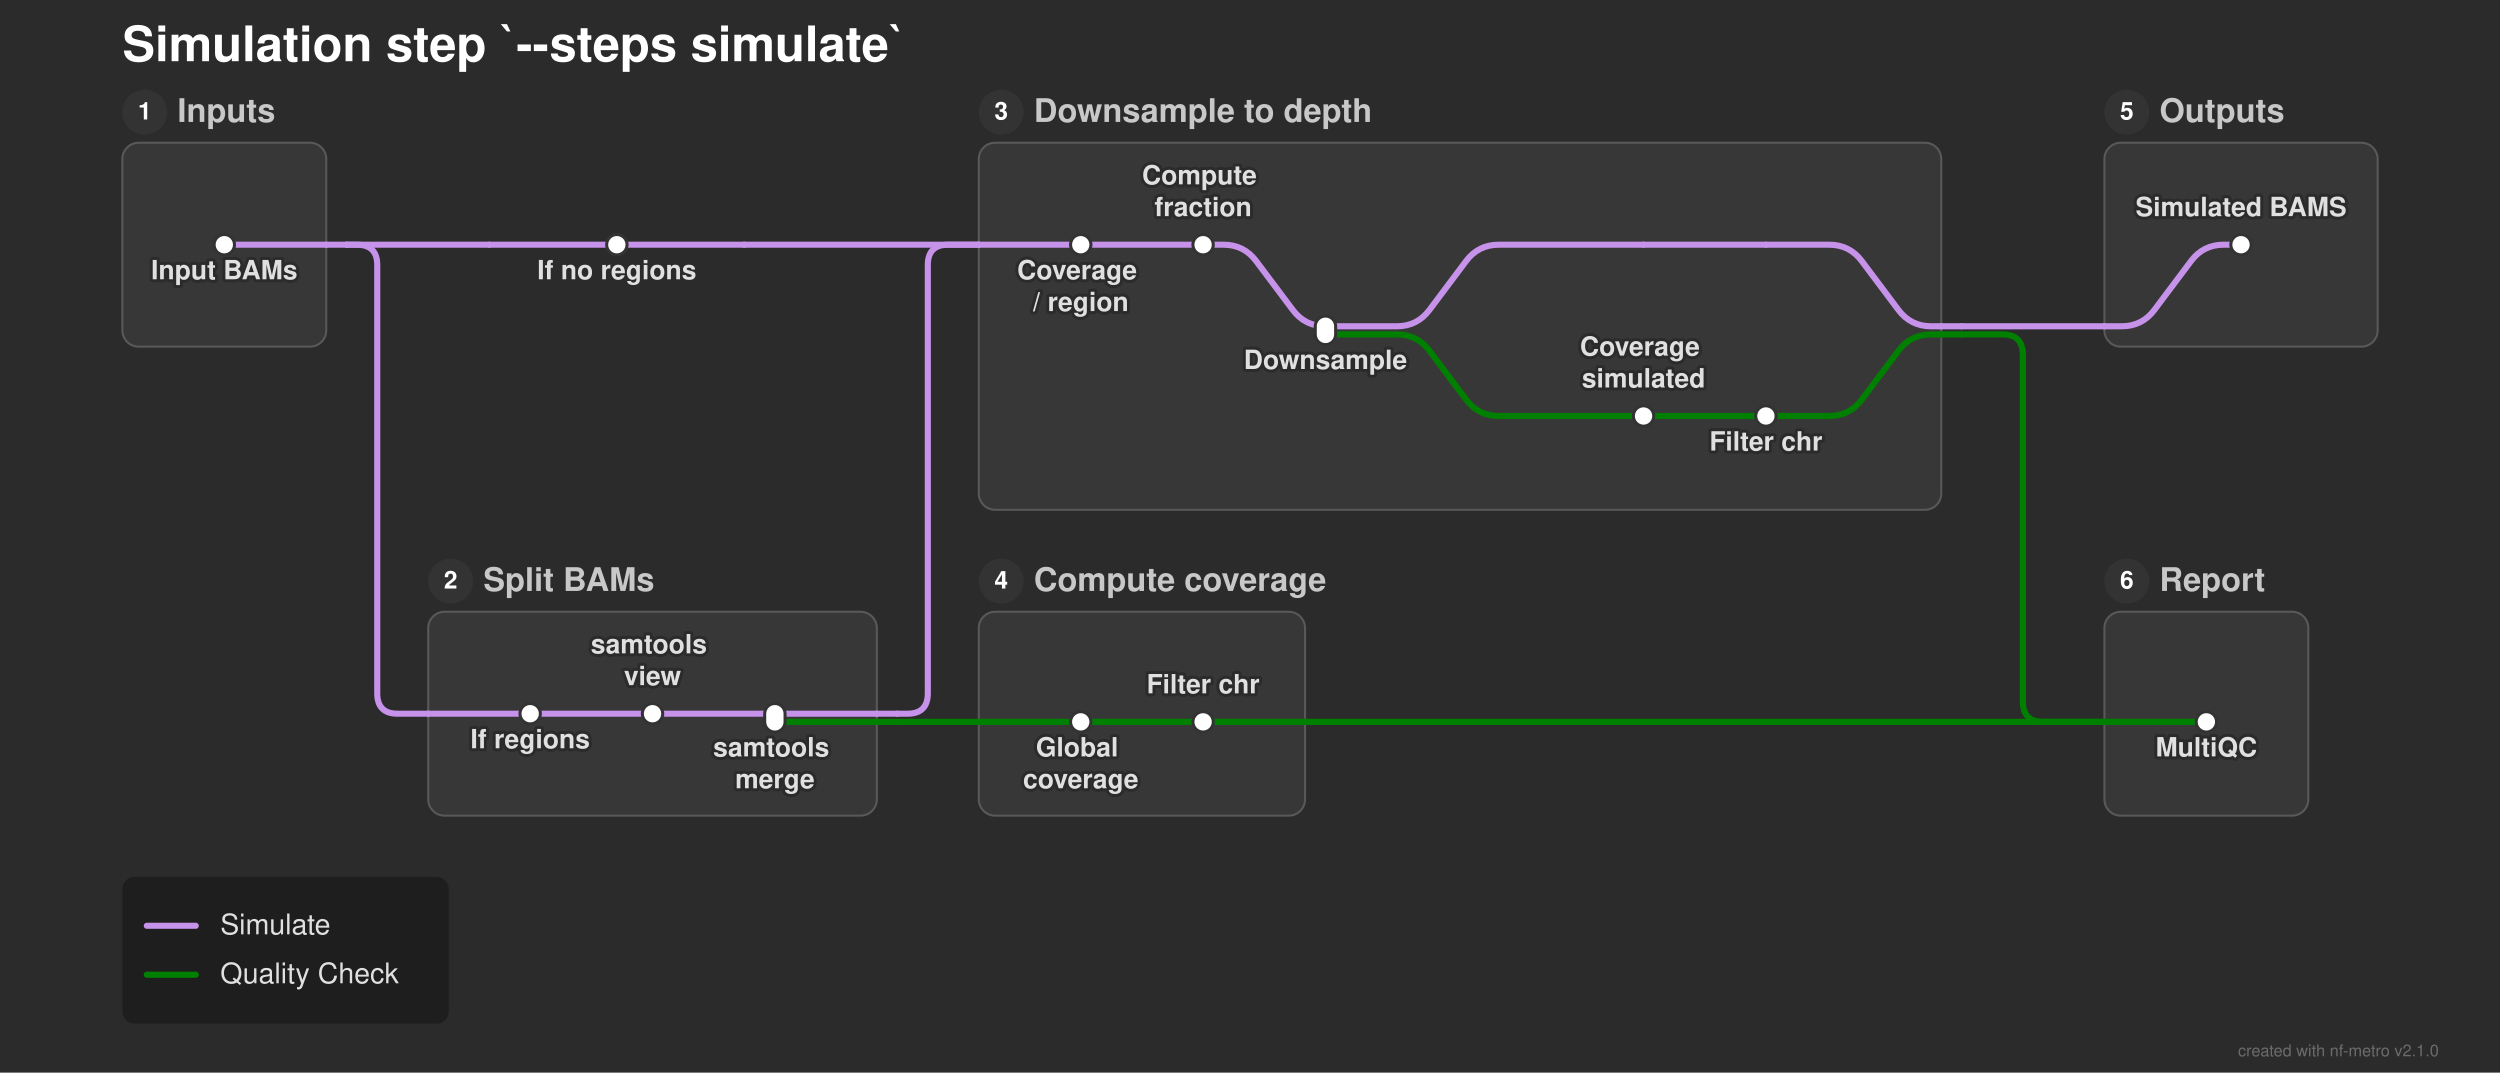
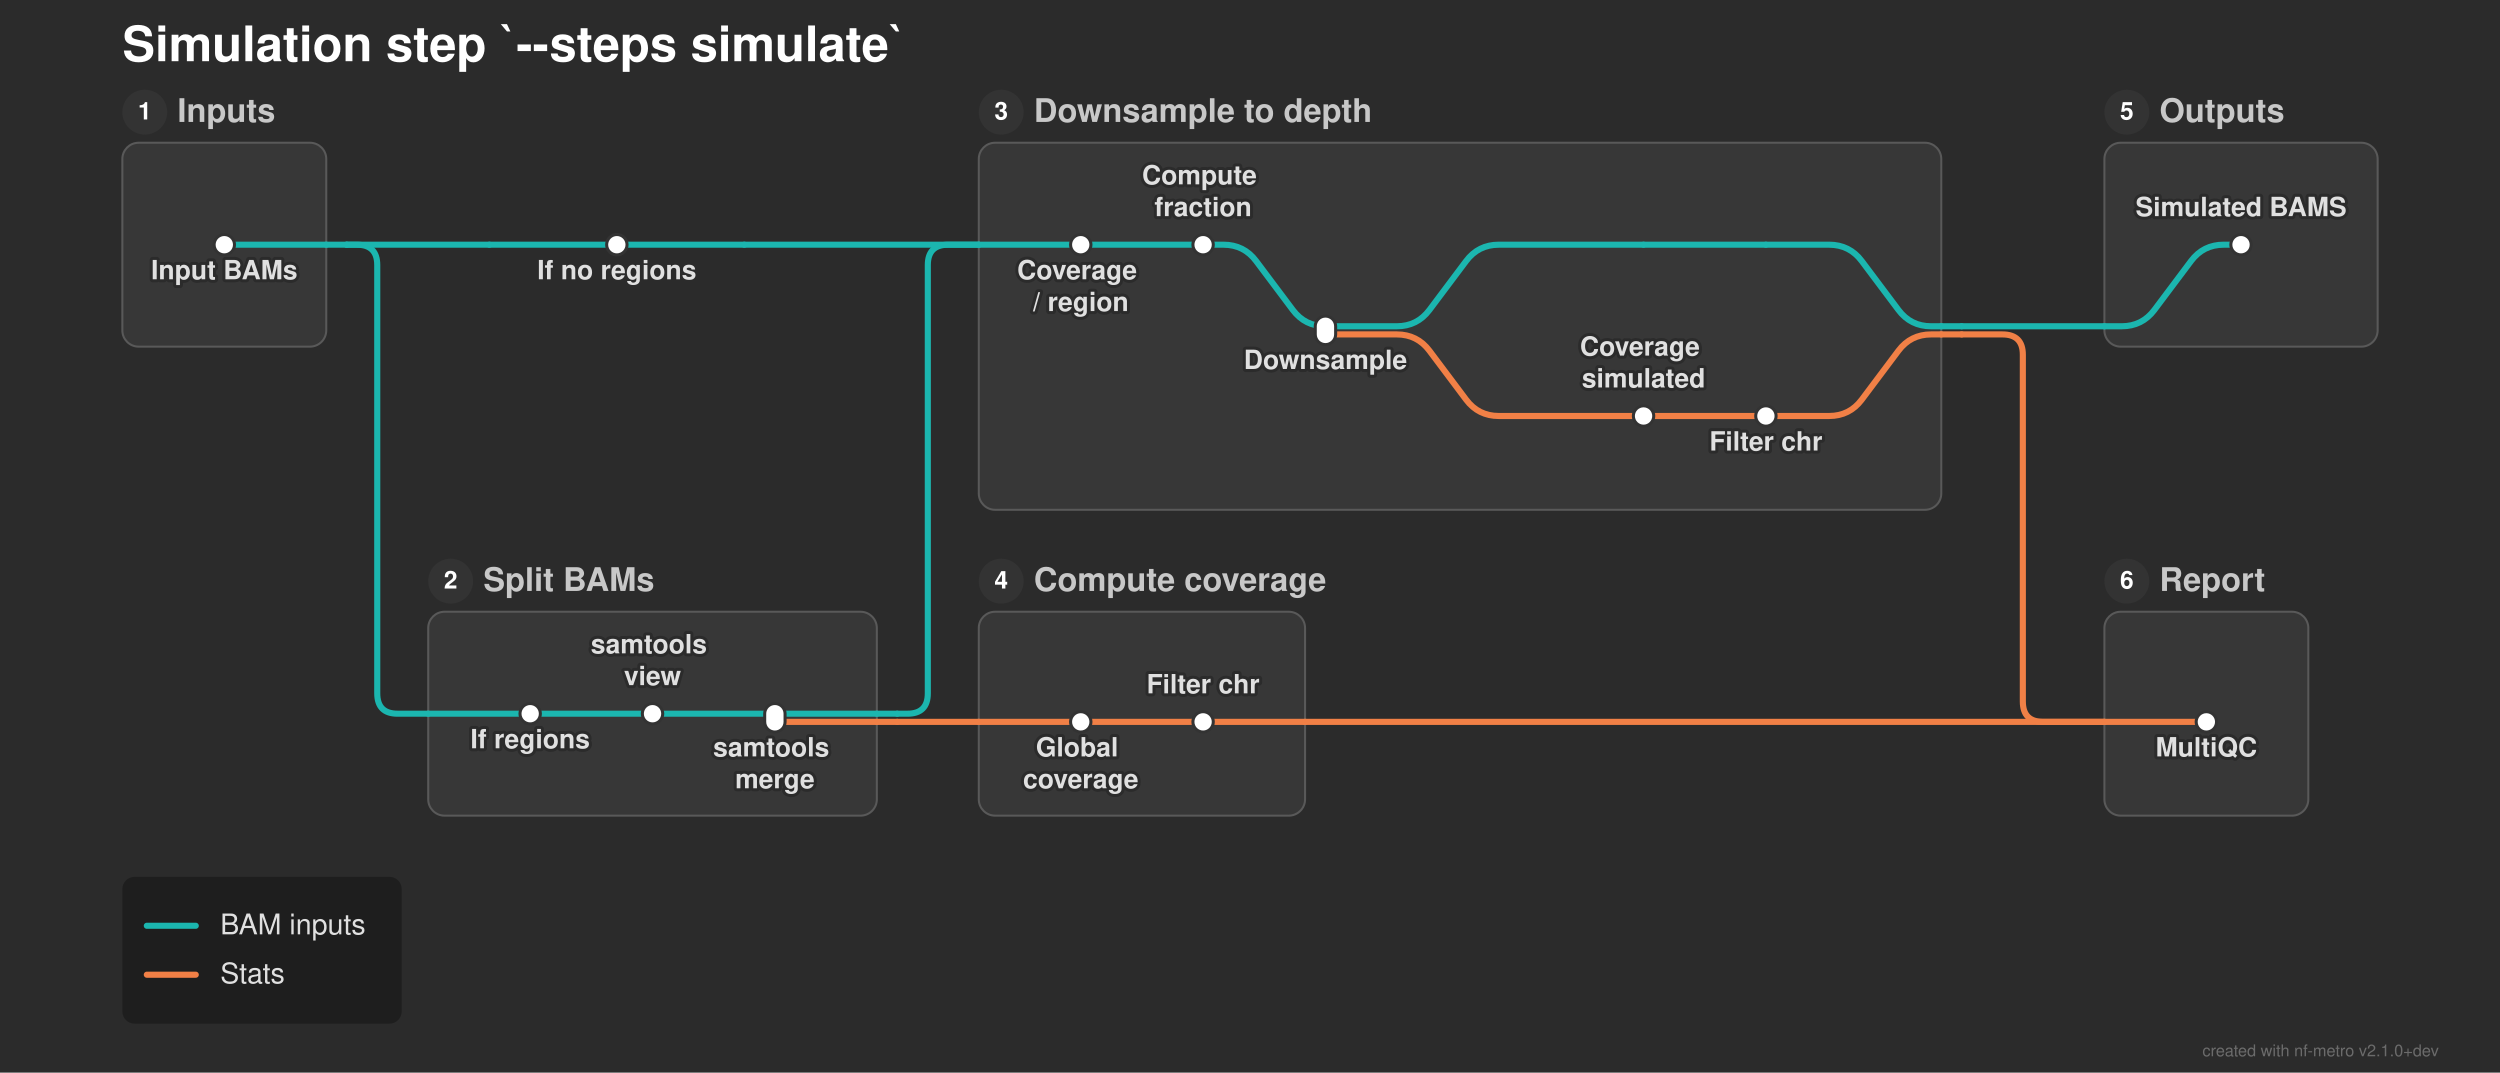
<svg xmlns="http://www.w3.org/2000/svg" width="1226" height="526" viewBox="0 0 1226 526" style="color-scheme: light dark">
  <defs>
</defs>
  <style>.nf-metro-bg { fill: var(--nfm-map-bg, light-dark(#f5f5f5, #2b2b2b)); }
.nf-metro-title { fill: var(--nfm-map-title-color, light-dark(#111111, #ffffff)); }
.nf-metro-station-label { fill: var(--nfm-map-label-color, light-dark(#333333, #e0e0e0)); }
.nf-metro-section-box { fill: var(--nfm-map-section-fill, light-dark(#ededed, #373737)); stroke: var(--nfm-map-section-stroke, light-dark(#e6e6e6, #595959)); }
.nf-metro-section-label { fill: var(--nfm-map-section-label-color, light-dark(#666666, #c8c8c8)); }
.nf-metro-group-label { fill: var(--nfm-map-section-label-color, light-dark(#666666, #c8c8c8)); }
.nf-metro-group-underline { stroke: var(--nfm-map-section-label-color, light-dark(#666666, #c8c8c8)); }
.nf-metro-legend-bg { fill: var(--nfm-map-legend-bg, light-dark(rgba(255, 255, 255, 0.8), rgba(0, 0, 0, 0.3))); }
.nf-metro-legend-text { fill: var(--nfm-map-legend-text-color, light-dark(#333333, #e0e0e0)); }
.nf-metro-marker-stroke { stroke: var(--nfm-map-marker-stroke, light-dark(#333333, #f0f0f0)); }
.nf-metro-label-halo { fill: var(--nfm-map-bg, light-dark(#f5f5f5, #2b2b2b)); stroke: var(--nfm-map-bg, light-dark(#f5f5f5, #2b2b2b)); }</style>
  <rect x="0" y="0" width="1226" height="526" fill="#2b2b2b" class="nf-metro-bg" />
  <text x="60.0" y="30.0" font-size="24.0" fill="#ffffff" font-family="'Helvetica Neue', Helvetica, Arial, sans-serif" font-weight="bold" class="nf-metro-title">Simulation step `--steps simulate`</text>
-   <rect x="60.0" y="70.0" width="100.0" height="100.0" rx="8" ry="8" fill="#373737" stroke="#595959" stroke-width="1.0" class="nf-metro-section-box" data-section-id="input" data-section-lines="simulate" />
+   <rect x="60.0" y="70.0" width="100.0" height="100.0" rx="8" ry="8" fill="#373737" stroke="#595959" stroke-width="1.0" class="nf-metro-section-box" data-section-id="input" data-section-lines="bam" />
  <circle cx="71.0" cy="55.0" r="11" fill="#333333" class="nf-metro-section-num-circle" data-section-id="input" />
  <text x="71.0" y="55.0" font-size="12" fill="#ffffff" font-family="'Helvetica Neue', Helvetica, Arial, sans-serif" font-weight="bold" text-anchor="middle" dy="0.3em" data-section-id="input">1</text>
  <text x="87.0" y="55.0" font-size="16.0" fill="#c8c8c8" font-family="'Helvetica Neue', Helvetica, Arial, sans-serif" font-weight="bold" dy="0.3em" class="nf-metro-section-label" data-section-id="input">Inputs</text>
-   <rect x="210.0" y="300.0" width="220.0" height="100.0" rx="8" ry="8" fill="#373737" stroke="#595959" stroke-width="1.0" class="nf-metro-section-box" data-section-id="split_bam" data-section-lines="qc,simulate" />
+   <rect x="210.0" y="300.0" width="220.0" height="100.0" rx="8" ry="8" fill="#373737" stroke="#595959" stroke-width="1.0" class="nf-metro-section-box" data-section-id="split_bam" data-section-lines="bam,stats" />
  <circle cx="221.0" cy="285.0" r="11" fill="#333333" class="nf-metro-section-num-circle" data-section-id="split_bam" />
  <text x="221.0" y="285.0" font-size="12" fill="#ffffff" font-family="'Helvetica Neue', Helvetica, Arial, sans-serif" font-weight="bold" text-anchor="middle" dy="0.3em" data-section-id="split_bam">2</text>
  <text x="237.0" y="285.0" font-size="16.0" fill="#c8c8c8" font-family="'Helvetica Neue', Helvetica, Arial, sans-serif" font-weight="bold" dy="0.3em" class="nf-metro-section-label" data-section-id="split_bam">Split BAMs</text>
-   <rect x="480.0" y="70.0" width="472.0" height="180.0" rx="8" ry="8" fill="#373737" stroke="#595959" stroke-width="1.0" class="nf-metro-section-box" data-section-id="subsample" data-section-lines="qc,simulate" />
+   <rect x="480.0" y="70.0" width="472.0" height="180.0" rx="8" ry="8" fill="#373737" stroke="#595959" stroke-width="1.0" class="nf-metro-section-box" data-section-id="subsample" data-section-lines="bam,stats" />
  <circle cx="491.0" cy="55.0" r="11" fill="#333333" class="nf-metro-section-num-circle" data-section-id="subsample" />
  <text x="491.0" y="55.0" font-size="12" fill="#ffffff" font-family="'Helvetica Neue', Helvetica, Arial, sans-serif" font-weight="bold" text-anchor="middle" dy="0.3em" data-section-id="subsample">3</text>
  <text x="507.0" y="55.0" font-size="16.0" fill="#c8c8c8" font-family="'Helvetica Neue', Helvetica, Arial, sans-serif" font-weight="bold" dy="0.3em" class="nf-metro-section-label" data-section-id="subsample">Downsample to depth</text>
-   <rect x="480.0" y="300.0" width="160.0" height="100.0" rx="8" ry="8" fill="#373737" stroke="#595959" stroke-width="1.0" class="nf-metro-section-box" data-section-id="coverage" data-section-lines="qc" />
+   <rect x="480.0" y="300.0" width="160.0" height="100.0" rx="8" ry="8" fill="#373737" stroke="#595959" stroke-width="1.0" class="nf-metro-section-box" data-section-id="coverage" data-section-lines="stats" />
  <circle cx="491.0" cy="285.0" r="11" fill="#333333" class="nf-metro-section-num-circle" data-section-id="coverage" />
  <text x="491.0" y="285.0" font-size="12" fill="#ffffff" font-family="'Helvetica Neue', Helvetica, Arial, sans-serif" font-weight="bold" text-anchor="middle" dy="0.3em" data-section-id="coverage">4</text>
  <text x="507.0" y="285.0" font-size="16.0" fill="#c8c8c8" font-family="'Helvetica Neue', Helvetica, Arial, sans-serif" font-weight="bold" dy="0.3em" class="nf-metro-section-label" data-section-id="coverage">Compute coverage</text>
-   <rect x="1032.0" y="70.0" width="134.0" height="100.0" rx="8" ry="8" fill="#373737" stroke="#595959" stroke-width="1.0" class="nf-metro-section-box" data-section-id="output" data-section-lines="simulate" />
+   <rect x="1032.0" y="70.0" width="134.0" height="100.0" rx="8" ry="8" fill="#373737" stroke="#595959" stroke-width="1.0" class="nf-metro-section-box" data-section-id="output" data-section-lines="bam" />
  <circle cx="1043.0" cy="55.0" r="11" fill="#333333" class="nf-metro-section-num-circle" data-section-id="output" />
  <text x="1043.0" y="55.0" font-size="12" fill="#ffffff" font-family="'Helvetica Neue', Helvetica, Arial, sans-serif" font-weight="bold" text-anchor="middle" dy="0.3em" data-section-id="output">5</text>
  <text x="1059.0" y="55.0" font-size="16.0" fill="#c8c8c8" font-family="'Helvetica Neue', Helvetica, Arial, sans-serif" font-weight="bold" dy="0.3em" class="nf-metro-section-label" data-section-id="output">Outputs</text>
-   <rect x="1032.0" y="300.0" width="100.0" height="100.0" rx="8" ry="8" fill="#373737" stroke="#595959" stroke-width="1.0" class="nf-metro-section-box" data-section-id="report" data-section-lines="qc" />
+   <rect x="1032.0" y="300.0" width="100.0" height="100.0" rx="8" ry="8" fill="#373737" stroke="#595959" stroke-width="1.0" class="nf-metro-section-box" data-section-id="report" data-section-lines="stats" />
  <circle cx="1043.0" cy="285.0" r="11" fill="#333333" class="nf-metro-section-num-circle" data-section-id="report" />
  <text x="1043.0" y="285.0" font-size="12" fill="#ffffff" font-family="'Helvetica Neue', Helvetica, Arial, sans-serif" font-weight="bold" text-anchor="middle" dy="0.3em" data-section-id="report">6</text>
  <text x="1059.0" y="285.0" font-size="16.0" fill="#c8c8c8" font-family="'Helvetica Neue', Helvetica, Arial, sans-serif" font-weight="bold" dy="0.3em" class="nf-metro-section-label" data-section-id="report">Report</text>
-   <path d="M650.0,164.0 L685.0,164.0 Q695.0,164.0,701.0,172.0 L719.0,196.0 Q725.0,204.0,735.0,204.0 L806.0,204.0" stroke="#008000" stroke-width="3.0" fill="none" stroke-linecap="round" stroke-linejoin="round" class="metro-line-qc" data-line-id="qc" />
-   <path d="M806.0,204.0 L866.0,204.0" stroke="#008000" stroke-width="3.0" stroke-linecap="round" class="metro-line-qc" data-line-id="qc" />
-   <path d="M530.0,354.0 L590.0,354.0" stroke="#008000" stroke-width="3.0" stroke-linecap="round" class="metro-line-qc" data-line-id="qc" />
-   <path d="M380.0,354.0 L430.0,354.0" stroke="#008000" stroke-width="3.0" stroke-linecap="round" class="metro-line-qc" data-line-id="qc" />
-   <path d="M480.0,354.0 L530.0,354.0" stroke="#008000" stroke-width="3.0" stroke-linecap="round" class="metro-line-qc" data-line-id="qc" />
-   <path d="M590.0,354.0 L640.0,354.0" stroke="#008000" stroke-width="3.0" stroke-linecap="round" class="metro-line-qc" data-line-id="qc" />
-   <path d="M1032.0,354.0 L1082.0,354.0" stroke="#008000" stroke-width="3.0" stroke-linecap="round" class="metro-line-qc" data-line-id="qc" />
-   <path d="M866.0,204.0 L897.0,204.0 Q907.0,204.0,913.0,196.0 L931.0,172.0 Q937.0,164.0,947.0,164.0 L952.0,164.0" stroke="#008000" stroke-width="3.0" fill="none" stroke-linecap="round" stroke-linejoin="round" class="metro-line-qc" data-line-id="qc" />
-   <path d="M430.0,354.0 L440.0,354.0" stroke="#008000" stroke-width="3.0" stroke-linecap="round" class="metro-line-qc" data-line-id="qc" />
-   <path d="M440.0,354.0 L480.0,354.0" stroke="#008000" stroke-width="3.0" stroke-linecap="round" class="metro-line-qc" data-line-id="qc" />
-   <path d="M640.0,354.0 L1032.0,354.0" stroke="#008000" stroke-width="3.0" stroke-linecap="round" class="metro-line-qc" data-line-id="qc" />
-   <path d="M952.0,164.0 L962.0,164.0" stroke="#008000" stroke-width="3.0" stroke-linecap="round" class="metro-line-qc" data-line-id="qc" />
-   <path d="M962.0,164.0 L982.0,164.0 Q992.0,164.0,992.0,174.0 L992.0,344.0 Q992.0,354.0,1002.0,354.0 L1032.0,354.0" stroke="#008000" stroke-width="3.0" fill="none" stroke-linecap="round" stroke-linejoin="round" class="metro-line-qc" data-line-id="qc" />
-   <path d="M260.0,350.0 L320.0,350.0" stroke="#c792ea" stroke-width="3.0" stroke-linecap="round" class="metro-line-simulate" data-line-id="simulate" />
-   <path d="M320.0,350.0 L380.0,350.0" stroke="#c792ea" stroke-width="3.0" stroke-linecap="round" class="metro-line-simulate" data-line-id="simulate" />
-   <path d="M530.0,120.0 L590.0,120.0" stroke="#c792ea" stroke-width="3.0" stroke-linecap="round" class="metro-line-simulate" data-line-id="simulate" />
-   <path d="M590.0,120.0 L600.0,120.0 Q610.0,120.0,616.0,128.0 L634.0,152.0 Q640.0,160.0,650.0,160.0 L650.0,160.0" stroke="#c792ea" stroke-width="3.0" fill="none" stroke-linecap="round" stroke-linejoin="round" class="metro-line-simulate" data-line-id="simulate" />
-   <path d="M650.0,160.0 L685.0,160.0 Q695.0,160.0,701.0,152.0 L719.0,128.0 Q725.0,120.0,735.0,120.0 L806.0,120.0" stroke="#c792ea" stroke-width="3.0" fill="none" stroke-linecap="round" stroke-linejoin="round" class="metro-line-simulate" data-line-id="simulate" />
-   <path d="M806.0,120.0 L866.0,120.0" stroke="#c792ea" stroke-width="3.0" stroke-linecap="round" class="metro-line-simulate" data-line-id="simulate" />
-   <path d="M110.0,120.0 L160.0,120.0" stroke="#c792ea" stroke-width="3.0" stroke-linecap="round" class="metro-line-simulate" data-line-id="simulate" />
-   <path d="M210.0,350.0 L260.0,350.0" stroke="#c792ea" stroke-width="3.0" stroke-linecap="round" class="metro-line-simulate" data-line-id="simulate" />
-   <path d="M240.0,120.0 L302.5,120.0" stroke="#c792ea" stroke-width="3.0" stroke-linecap="round" class="metro-line-simulate" data-line-id="simulate" />
-   <path d="M302.5,120.0 L365.0,120.0" stroke="#c792ea" stroke-width="3.0" stroke-linecap="round" class="metro-line-simulate" data-line-id="simulate" />
-   <path d="M480.0,120.0 L530.0,120.0" stroke="#c792ea" stroke-width="3.0" stroke-linecap="round" class="metro-line-simulate" data-line-id="simulate" />
-   <path d="M380.0,350.0 L430.0,350.0" stroke="#c792ea" stroke-width="3.0" stroke-linecap="round" class="metro-line-simulate" data-line-id="simulate" />
-   <path d="M866.0,120.0 L897.0,120.0 Q907.0,120.0,913.0,128.0 L931.0,152.0 Q937.0,160.0,947.0,160.0 L952.0,160.0" stroke="#c792ea" stroke-width="3.0" fill="none" stroke-linecap="round" stroke-linejoin="round" class="metro-line-simulate" data-line-id="simulate" />
-   <path d="M1032.0,160.0 L1040.5,160.0 Q1050.5,160.0,1056.5,152.0 L1074.5,128.0 Q1080.5,120.0,1090.5,120.0 L1099.0,120.0" stroke="#c792ea" stroke-width="3.0" fill="none" stroke-linecap="round" stroke-linejoin="round" class="metro-line-simulate" data-line-id="simulate" />
-   <path d="M160.0,120.0 L170.0,120.0" stroke="#c792ea" stroke-width="3.0" stroke-linecap="round" class="metro-line-simulate" data-line-id="simulate" />
-   <path d="M170.0,120.0 L175.0,120.0 Q185.0,120.0,185.0,130.0 L185.0,340.0 Q185.0,350.0,195.0,350.0 L210.0,350.0" stroke="#c792ea" stroke-width="3.0" fill="none" stroke-linecap="round" stroke-linejoin="round" class="metro-line-simulate" data-line-id="simulate" />
-   <path d="M170.0,120.0 L240.0,120.0" stroke="#c792ea" stroke-width="3.0" stroke-linecap="round" class="metro-line-simulate" data-line-id="simulate" />
-   <path d="M365.0,120.0 L480.0,120.0" stroke="#c792ea" stroke-width="3.0" stroke-linecap="round" class="metro-line-simulate" data-line-id="simulate" />
-   <path d="M430.0,350.0 L440.0,350.0" stroke="#c792ea" stroke-width="3.0" stroke-linecap="round" class="metro-line-simulate" data-line-id="simulate" />
-   <path d="M440.0,350.0 L445.0,350.0 Q455.0,350.0,455.0,340.0 L455.0,130.0 Q455.0,120.0,465.0,120.0 L480.0,120.0" stroke="#c792ea" stroke-width="3.0" fill="none" stroke-linecap="round" stroke-linejoin="round" class="metro-line-simulate" data-line-id="simulate" />
-   <path d="M952.0,160.0 L962.0,160.0" stroke="#c792ea" stroke-width="3.0" stroke-linecap="round" class="metro-line-simulate" data-line-id="simulate" />
-   <path d="M962.0,160.0 L1032.0,160.0" stroke="#c792ea" stroke-width="3.0" stroke-linecap="round" class="metro-line-simulate" data-line-id="simulate" />
-   <g class="nf-metro-station-group" data-node-id="reads" data-node-cx="110.0" data-node-cy="120.0" data-node-r="5.0" data-node-groups="simulate" data-node-region="input" data-node-w="10.0" data-node-h="10.0" data-node-rx="5.0">
-     <rect x="105.0" y="115.0" width="10.0" height="10.0" rx="5.0" ry="5.0" fill="#ffffff" stroke="#333333" stroke-width="1.5" class="nf-metro-station" data-station-id="reads" data-station-lines="simulate" data-station-label="Input BAMs" data-section-id="input" data-section-name="Inputs" />
+   <path d="M650.0,164.0 L685.0,164.0 Q695.0,164.0,701.0,172.0 L719.0,196.0 Q725.0,204.0,735.0,204.0 L806.0,204.0" stroke="#F18046" stroke-width="3.0" fill="none" stroke-linecap="round" stroke-linejoin="round" class="metro-line-stats" data-line-id="stats" />
+   <path d="M806.0,204.0 L866.0,204.0" stroke="#F18046" stroke-width="3.0" stroke-linecap="round" class="metro-line-stats" data-line-id="stats" />
+   <path d="M530.0,354.0 L590.0,354.0" stroke="#F18046" stroke-width="3.0" stroke-linecap="round" class="metro-line-stats" data-line-id="stats" />
+   <path d="M380.0,354.0 L430.0,354.0" stroke="#F18046" stroke-width="3.0" stroke-linecap="round" class="metro-line-stats" data-line-id="stats" />
+   <path d="M480.0,354.0 L530.0,354.0" stroke="#F18046" stroke-width="3.0" stroke-linecap="round" class="metro-line-stats" data-line-id="stats" />
+   <path d="M590.0,354.0 L640.0,354.0" stroke="#F18046" stroke-width="3.0" stroke-linecap="round" class="metro-line-stats" data-line-id="stats" />
+   <path d="M1032.0,354.0 L1082.0,354.0" stroke="#F18046" stroke-width="3.0" stroke-linecap="round" class="metro-line-stats" data-line-id="stats" />
+   <path d="M866.0,204.0 L897.0,204.0 Q907.0,204.0,913.0,196.0 L931.0,172.0 Q937.0,164.0,947.0,164.0 L952.0,164.0" stroke="#F18046" stroke-width="3.0" fill="none" stroke-linecap="round" stroke-linejoin="round" class="metro-line-stats" data-line-id="stats" />
+   <path d="M430.0,354.0 L440.0,354.0" stroke="#F18046" stroke-width="3.0" stroke-linecap="round" class="metro-line-stats" data-line-id="stats" />
+   <path d="M440.0,354.0 L480.0,354.0" stroke="#F18046" stroke-width="3.0" stroke-linecap="round" class="metro-line-stats" data-line-id="stats" />
+   <path d="M640.0,354.0 L1032.0,354.0" stroke="#F18046" stroke-width="3.0" stroke-linecap="round" class="metro-line-stats" data-line-id="stats" />
+   <path d="M952.0,164.0 L962.0,164.0" stroke="#F18046" stroke-width="3.0" stroke-linecap="round" class="metro-line-stats" data-line-id="stats" />
+   <path d="M962.0,164.0 L982.0,164.0 Q992.0,164.0,992.0,174.0 L992.0,344.0 Q992.0,354.0,1002.0,354.0 L1032.0,354.0" stroke="#F18046" stroke-width="3.0" fill="none" stroke-linecap="round" stroke-linejoin="round" class="metro-line-stats" data-line-id="stats" />
+   <path d="M260.0,350.0 L320.0,350.0" stroke="#1BB6AFFF" stroke-width="3.0" stroke-linecap="round" class="metro-line-bam" data-line-id="bam" />
+   <path d="M320.0,350.0 L380.0,350.0" stroke="#1BB6AFFF" stroke-width="3.0" stroke-linecap="round" class="metro-line-bam" data-line-id="bam" />
+   <path d="M530.0,120.0 L590.0,120.0" stroke="#1BB6AFFF" stroke-width="3.0" stroke-linecap="round" class="metro-line-bam" data-line-id="bam" />
+   <path d="M590.0,120.0 L600.0,120.0 Q610.0,120.0,616.0,128.0 L634.0,152.0 Q640.0,160.0,650.0,160.0 L650.0,160.0" stroke="#1BB6AFFF" stroke-width="3.0" fill="none" stroke-linecap="round" stroke-linejoin="round" class="metro-line-bam" data-line-id="bam" />
+   <path d="M650.0,160.0 L685.0,160.0 Q695.0,160.0,701.0,152.0 L719.0,128.0 Q725.0,120.0,735.0,120.0 L806.0,120.0" stroke="#1BB6AFFF" stroke-width="3.0" fill="none" stroke-linecap="round" stroke-linejoin="round" class="metro-line-bam" data-line-id="bam" />
+   <path d="M806.0,120.0 L866.0,120.0" stroke="#1BB6AFFF" stroke-width="3.0" stroke-linecap="round" class="metro-line-bam" data-line-id="bam" />
+   <path d="M110.0,120.0 L160.0,120.0" stroke="#1BB6AFFF" stroke-width="3.0" stroke-linecap="round" class="metro-line-bam" data-line-id="bam" />
+   <path d="M210.0,350.0 L260.0,350.0" stroke="#1BB6AFFF" stroke-width="3.0" stroke-linecap="round" class="metro-line-bam" data-line-id="bam" />
+   <path d="M240.0,120.0 L302.5,120.0" stroke="#1BB6AFFF" stroke-width="3.0" stroke-linecap="round" class="metro-line-bam" data-line-id="bam" />
+   <path d="M302.5,120.0 L365.0,120.0" stroke="#1BB6AFFF" stroke-width="3.0" stroke-linecap="round" class="metro-line-bam" data-line-id="bam" />
+   <path d="M480.0,120.0 L530.0,120.0" stroke="#1BB6AFFF" stroke-width="3.0" stroke-linecap="round" class="metro-line-bam" data-line-id="bam" />
+   <path d="M380.0,350.0 L430.0,350.0" stroke="#1BB6AFFF" stroke-width="3.0" stroke-linecap="round" class="metro-line-bam" data-line-id="bam" />
+   <path d="M866.0,120.0 L897.0,120.0 Q907.0,120.0,913.0,128.0 L931.0,152.0 Q937.0,160.0,947.0,160.0 L952.0,160.0" stroke="#1BB6AFFF" stroke-width="3.0" fill="none" stroke-linecap="round" stroke-linejoin="round" class="metro-line-bam" data-line-id="bam" />
+   <path d="M1032.0,160.0 L1040.5,160.0 Q1050.5,160.0,1056.5,152.0 L1074.5,128.0 Q1080.5,120.0,1090.5,120.0 L1099.0,120.0" stroke="#1BB6AFFF" stroke-width="3.0" fill="none" stroke-linecap="round" stroke-linejoin="round" class="metro-line-bam" data-line-id="bam" />
+   <path d="M160.0,120.0 L170.0,120.0" stroke="#1BB6AFFF" stroke-width="3.0" stroke-linecap="round" class="metro-line-bam" data-line-id="bam" />
+   <path d="M170.0,120.0 L175.0,120.0 Q185.0,120.0,185.0,130.0 L185.0,340.0 Q185.0,350.0,195.0,350.0 L210.0,350.0" stroke="#1BB6AFFF" stroke-width="3.0" fill="none" stroke-linecap="round" stroke-linejoin="round" class="metro-line-bam" data-line-id="bam" />
+   <path d="M170.0,120.0 L240.0,120.0" stroke="#1BB6AFFF" stroke-width="3.0" stroke-linecap="round" class="metro-line-bam" data-line-id="bam" />
+   <path d="M365.0,120.0 L480.0,120.0" stroke="#1BB6AFFF" stroke-width="3.0" stroke-linecap="round" class="metro-line-bam" data-line-id="bam" />
+   <path d="M430.0,350.0 L440.0,350.0" stroke="#1BB6AFFF" stroke-width="3.0" stroke-linecap="round" class="metro-line-bam" data-line-id="bam" />
+   <path d="M440.0,350.0 L445.0,350.0 Q455.0,350.0,455.0,340.0 L455.0,130.0 Q455.0,120.0,465.0,120.0 L480.0,120.0" stroke="#1BB6AFFF" stroke-width="3.0" fill="none" stroke-linecap="round" stroke-linejoin="round" class="metro-line-bam" data-line-id="bam" />
+   <path d="M952.0,160.0 L962.0,160.0" stroke="#1BB6AFFF" stroke-width="3.0" stroke-linecap="round" class="metro-line-bam" data-line-id="bam" />
+   <path d="M962.0,160.0 L1032.0,160.0" stroke="#1BB6AFFF" stroke-width="3.0" stroke-linecap="round" class="metro-line-bam" data-line-id="bam" />
+   <g class="nf-metro-station-group" data-node-id="reads" data-node-cx="110.0" data-node-cy="120.0" data-node-r="5.0" data-node-groups="bam" data-node-region="input" data-node-w="10.0" data-node-h="10.0" data-node-rx="5.0">
+     <rect x="105.0" y="115.0" width="10.0" height="10.0" rx="5.0" ry="5.0" fill="#ffffff" stroke="#333333" stroke-width="1.5" class="nf-metro-station" data-station-id="reads" data-station-lines="bam" data-station-label="Input BAMs" data-section-id="input" data-section-name="Inputs" />
  </g>
-   <g class="nf-metro-station-group" data-node-id="region" data-node-cx="260.0" data-node-cy="350.0" data-node-r="5.0" data-node-groups="simulate" data-node-region="split_bam" data-node-w="10.0" data-node-h="10.0" data-node-rx="5.0">
-     <rect x="255.0" y="345.0" width="10.0" height="10.0" rx="5.0" ry="5.0" fill="#ffffff" stroke="#333333" stroke-width="1.5" class="nf-metro-station" data-station-id="region" data-station-lines="simulate" data-station-label="If regions" data-section-id="split_bam" data-section-name="Split BAMs" />
+   <g class="nf-metro-station-group" data-node-id="region" data-node-cx="260.0" data-node-cy="350.0" data-node-r="5.0" data-node-groups="bam" data-node-region="split_bam" data-node-w="10.0" data-node-h="10.0" data-node-rx="5.0">
+     <rect x="255.0" y="345.0" width="10.0" height="10.0" rx="5.0" ry="5.0" fill="#ffffff" stroke="#333333" stroke-width="1.5" class="nf-metro-station" data-station-id="region" data-station-lines="bam" data-station-label="If regions" data-section-id="split_bam" data-section-name="Split BAMs" />
  </g>
-   <g class="nf-metro-station-group" data-node-id="view" data-node-cx="320.0" data-node-cy="350.0" data-node-r="5.0" data-node-groups="simulate" data-node-region="split_bam" data-node-w="10.0" data-node-h="10.0" data-node-rx="5.0">
-     <rect x="315.0" y="345.0" width="10.0" height="10.0" rx="5.0" ry="5.0" fill="#ffffff" stroke="#333333" stroke-width="1.5" class="nf-metro-station" data-station-id="view" data-station-lines="simulate" data-station-label="samtools view" data-section-id="split_bam" data-section-name="Split BAMs" />
+   <g class="nf-metro-station-group" data-node-id="view" data-node-cx="320.0" data-node-cy="350.0" data-node-r="5.0" data-node-groups="bam" data-node-region="split_bam" data-node-w="10.0" data-node-h="10.0" data-node-rx="5.0">
+     <rect x="315.0" y="345.0" width="10.0" height="10.0" rx="5.0" ry="5.0" fill="#ffffff" stroke="#333333" stroke-width="1.5" class="nf-metro-station" data-station-id="view" data-station-lines="bam" data-station-label="samtools view" data-section-id="split_bam" data-section-name="Split BAMs" />
  </g>
-   <g class="nf-metro-station-group" data-node-id="merge" data-node-cx="380.0" data-node-cy="352.0" data-node-r="5.0" data-node-groups="qc,simulate" data-node-region="split_bam" data-node-w="10.0" data-node-h="14.0" data-node-rx="5.0">
-     <rect x="375.0" y="345.0" width="10.0" height="14.0" rx="5.0" ry="5.0" fill="#ffffff" stroke="#333333" stroke-width="1.5" class="nf-metro-station" data-station-id="merge" data-station-lines="qc,simulate" data-station-label="samtools merge" data-section-id="split_bam" data-section-name="Split BAMs" />
+   <g class="nf-metro-station-group" data-node-id="merge" data-node-cx="380.0" data-node-cy="352.0" data-node-r="5.0" data-node-groups="bam,stats" data-node-region="split_bam" data-node-w="10.0" data-node-h="14.0" data-node-rx="5.0">
+     <rect x="375.0" y="345.0" width="10.0" height="14.0" rx="5.0" ry="5.0" fill="#ffffff" stroke="#333333" stroke-width="1.5" class="nf-metro-station" data-station-id="merge" data-station-lines="bam,stats" data-station-label="samtools merge" data-section-id="split_bam" data-section-name="Split BAMs" />
  </g>
-   <g class="nf-metro-station-group" data-node-id="noregion" data-node-cx="302.5" data-node-cy="120.0" data-node-r="5.0" data-node-groups="simulate" data-node-w="10.0" data-node-h="10.0" data-node-rx="5.0">
-     <rect x="297.5" y="115.0" width="10.0" height="10.0" rx="5.0" ry="5.0" fill="#ffffff" stroke="#333333" stroke-width="1.5" class="nf-metro-station" data-station-id="noregion" data-station-lines="simulate" data-station-label="If no regions" data-section-id="__implicit__" data-section-name="" />
+   <g class="nf-metro-station-group" data-node-id="noregion" data-node-cx="302.5" data-node-cy="120.0" data-node-r="5.0" data-node-groups="bam" data-node-w="10.0" data-node-h="10.0" data-node-rx="5.0">
+     <rect x="297.5" y="115.0" width="10.0" height="10.0" rx="5.0" ry="5.0" fill="#ffffff" stroke="#333333" stroke-width="1.5" class="nf-metro-station" data-station-id="noregion" data-station-lines="bam" data-station-label="If no regions" data-section-id="_inter" data-section-name="hidden" />
  </g>
-   <g class="nf-metro-station-group" data-node-id="coverage2" data-node-cx="530.0" data-node-cy="120.0" data-node-r="5.0" data-node-groups="simulate" data-node-region="subsample" data-node-w="10.0" data-node-h="10.0" data-node-rx="5.0">
-     <rect x="525.0" y="115.0" width="10.0" height="10.0" rx="5.0" ry="5.0" fill="#ffffff" stroke="#333333" stroke-width="1.5" class="nf-metro-station" data-station-id="coverage2" data-station-lines="simulate" data-station-label="Coverage / region" data-section-id="subsample" data-section-name="Downsample to depth" />
+   <g class="nf-metro-station-group" data-node-id="coverage2" data-node-cx="530.0" data-node-cy="120.0" data-node-r="5.0" data-node-groups="bam" data-node-region="subsample" data-node-w="10.0" data-node-h="10.0" data-node-rx="5.0">
+     <rect x="525.0" y="115.0" width="10.0" height="10.0" rx="5.0" ry="5.0" fill="#ffffff" stroke="#333333" stroke-width="1.5" class="nf-metro-station" data-station-id="coverage2" data-station-lines="bam" data-station-label="Coverage / region" data-section-id="subsample" data-section-name="Downsample to depth" />
  </g>
-   <g class="nf-metro-station-group" data-node-id="fract" data-node-cx="590.0" data-node-cy="120.0" data-node-r="5.0" data-node-groups="simulate" data-node-region="subsample" data-node-w="10.0" data-node-h="10.0" data-node-rx="5.0">
-     <rect x="585.0" y="115.0" width="10.0" height="10.0" rx="5.0" ry="5.0" fill="#ffffff" stroke="#333333" stroke-width="1.5" class="nf-metro-station" data-station-id="fract" data-station-lines="simulate" data-station-label="Compute fraction" data-section-id="subsample" data-section-name="Downsample to depth" />
+   <g class="nf-metro-station-group" data-node-id="fract" data-node-cx="590.0" data-node-cy="120.0" data-node-r="5.0" data-node-groups="bam" data-node-region="subsample" data-node-w="10.0" data-node-h="10.0" data-node-rx="5.0">
+     <rect x="585.0" y="115.0" width="10.0" height="10.0" rx="5.0" ry="5.0" fill="#ffffff" stroke="#333333" stroke-width="1.5" class="nf-metro-station" data-station-id="fract" data-station-lines="bam" data-station-label="Compute fraction" data-section-id="subsample" data-section-name="Downsample to depth" />
  </g>
-   <g class="nf-metro-station-group" data-node-id="view2" data-node-cx="650.0" data-node-cy="162.0" data-node-r="5.0" data-node-groups="qc,simulate" data-node-region="subsample" data-node-w="10.0" data-node-h="14.0" data-node-rx="5.0">
-     <rect x="645.0" y="155.0" width="10.0" height="14.0" rx="5.0" ry="5.0" fill="#ffffff" stroke="#333333" stroke-width="1.5" class="nf-metro-station" data-station-id="view2" data-station-lines="qc,simulate" data-station-label="Downsample" data-section-id="subsample" data-section-name="Downsample to depth" />
+   <g class="nf-metro-station-group" data-node-id="view2" data-node-cx="650.0" data-node-cy="162.0" data-node-r="5.0" data-node-groups="bam,stats" data-node-region="subsample" data-node-w="10.0" data-node-h="14.0" data-node-rx="5.0">
+     <rect x="645.0" y="155.0" width="10.0" height="14.0" rx="5.0" ry="5.0" fill="#ffffff" stroke="#333333" stroke-width="1.5" class="nf-metro-station" data-station-id="view2" data-station-lines="bam,stats" data-station-label="Downsample" data-section-id="subsample" data-section-name="Downsample to depth" />
  </g>
-   <g class="nf-metro-station-group" data-node-id="coverage3" data-node-cx="806.0" data-node-cy="204.0" data-node-r="5.0" data-node-groups="qc" data-node-region="subsample" data-node-w="10.0" data-node-h="10.0" data-node-rx="5.0">
-     <rect x="801.0" y="199.0" width="10.0" height="10.0" rx="5.0" ry="5.0" fill="#ffffff" stroke="#333333" stroke-width="1.5" class="nf-metro-station" data-station-id="coverage3" data-station-lines="qc" data-station-label="Coverage simulated" data-section-id="subsample" data-section-name="Downsample to depth" />
+   <g class="nf-metro-station-group" data-node-id="coverage3" data-node-cx="806.0" data-node-cy="204.0" data-node-r="5.0" data-node-groups="stats" data-node-region="subsample" data-node-w="10.0" data-node-h="10.0" data-node-rx="5.0">
+     <rect x="801.0" y="199.0" width="10.0" height="10.0" rx="5.0" ry="5.0" fill="#ffffff" stroke="#333333" stroke-width="1.5" class="nf-metro-station" data-station-id="coverage3" data-station-lines="stats" data-station-label="Coverage simulated" data-section-id="subsample" data-section-name="Downsample to depth" />
  </g>
-   <g class="nf-metro-station-group" data-node-id="filterchr2" data-node-cx="866.0" data-node-cy="204.0" data-node-r="5.0" data-node-groups="qc" data-node-region="subsample" data-node-w="10.0" data-node-h="10.0" data-node-rx="5.0">
-     <rect x="861.0" y="199.0" width="10.0" height="10.0" rx="5.0" ry="5.0" fill="#ffffff" stroke="#333333" stroke-width="1.5" class="nf-metro-station" data-station-id="filterchr2" data-station-lines="qc" data-station-label="Filter chr" data-section-id="subsample" data-section-name="Downsample to depth" />
+   <g class="nf-metro-station-group" data-node-id="filterchr2" data-node-cx="866.0" data-node-cy="204.0" data-node-r="5.0" data-node-groups="stats" data-node-region="subsample" data-node-w="10.0" data-node-h="10.0" data-node-rx="5.0">
+     <rect x="861.0" y="199.0" width="10.0" height="10.0" rx="5.0" ry="5.0" fill="#ffffff" stroke="#333333" stroke-width="1.5" class="nf-metro-station" data-station-id="filterchr2" data-station-lines="stats" data-station-label="Filter chr" data-section-id="subsample" data-section-name="Downsample to depth" />
  </g>
-   <g class="nf-metro-station-group" data-node-id="coverage" data-node-cx="530.0" data-node-cy="354.0" data-node-r="5.0" data-node-groups="qc" data-node-region="coverage" data-node-w="10.0" data-node-h="10.0" data-node-rx="5.0">
-     <rect x="525.0" y="349.0" width="10.0" height="10.0" rx="5.0" ry="5.0" fill="#ffffff" stroke="#333333" stroke-width="1.5" class="nf-metro-station" data-station-id="coverage" data-station-lines="qc" data-station-label="Global coverage" data-section-id="coverage" data-section-name="Compute coverage" />
+   <g class="nf-metro-station-group" data-node-id="coverage" data-node-cx="530.0" data-node-cy="354.0" data-node-r="5.0" data-node-groups="stats" data-node-region="coverage" data-node-w="10.0" data-node-h="10.0" data-node-rx="5.0">
+     <rect x="525.0" y="349.0" width="10.0" height="10.0" rx="5.0" ry="5.0" fill="#ffffff" stroke="#333333" stroke-width="1.5" class="nf-metro-station" data-station-id="coverage" data-station-lines="stats" data-station-label="Global coverage" data-section-id="coverage" data-section-name="Compute coverage" />
  </g>
-   <g class="nf-metro-station-group" data-node-id="filterchr" data-node-cx="590.0" data-node-cy="354.0" data-node-r="5.0" data-node-groups="qc" data-node-region="coverage" data-node-w="10.0" data-node-h="10.0" data-node-rx="5.0">
-     <rect x="585.0" y="349.0" width="10.0" height="10.0" rx="5.0" ry="5.0" fill="#ffffff" stroke="#333333" stroke-width="1.5" class="nf-metro-station" data-station-id="filterchr" data-station-lines="qc" data-station-label="Filter chr" data-section-id="coverage" data-section-name="Compute coverage" />
+   <g class="nf-metro-station-group" data-node-id="filterchr" data-node-cx="590.0" data-node-cy="354.0" data-node-r="5.0" data-node-groups="stats" data-node-region="coverage" data-node-w="10.0" data-node-h="10.0" data-node-rx="5.0">
+     <rect x="585.0" y="349.0" width="10.0" height="10.0" rx="5.0" ry="5.0" fill="#ffffff" stroke="#333333" stroke-width="1.5" class="nf-metro-station" data-station-id="filterchr" data-station-lines="stats" data-station-label="Filter chr" data-section-id="coverage" data-section-name="Compute coverage" />
  </g>
-   <g class="nf-metro-station-group" data-node-id="simbams" data-node-cx="1099.0" data-node-cy="120.0" data-node-r="5.0" data-node-groups="simulate" data-node-region="output" data-node-w="10.0" data-node-h="10.0" data-node-rx="5.0">
-     <rect x="1094.0" y="115.0" width="10.0" height="10.0" rx="5.0" ry="5.0" fill="#ffffff" stroke="#333333" stroke-width="1.5" class="nf-metro-station" data-station-id="simbams" data-station-lines="simulate" data-station-label="Simulated BAMS" data-section-id="output" data-section-name="Outputs" />
+   <g class="nf-metro-station-group" data-node-id="simbams" data-node-cx="1099.0" data-node-cy="120.0" data-node-r="5.0" data-node-groups="bam" data-node-region="output" data-node-w="10.0" data-node-h="10.0" data-node-rx="5.0">
+     <rect x="1094.0" y="115.0" width="10.0" height="10.0" rx="5.0" ry="5.0" fill="#ffffff" stroke="#333333" stroke-width="1.5" class="nf-metro-station" data-station-id="simbams" data-station-lines="bam" data-station-label="Simulated BAMS" data-section-id="output" data-section-name="Outputs" />
  </g>
-   <g class="nf-metro-station-group" data-node-id="multiqc" data-node-cx="1082.0" data-node-cy="354.0" data-node-r="5.0" data-node-groups="qc" data-node-region="report" data-node-w="10.0" data-node-h="10.0" data-node-rx="5.0">
-     <rect x="1077.0" y="349.0" width="10.0" height="10.0" rx="5.0" ry="5.0" fill="#ffffff" stroke="#333333" stroke-width="1.5" class="nf-metro-station" data-station-id="multiqc" data-station-lines="qc" data-station-label="MultiQC" data-section-id="report" data-section-name="Report" />
+   <g class="nf-metro-station-group" data-node-id="multiqc" data-node-cx="1082.0" data-node-cy="354.0" data-node-r="5.0" data-node-groups="stats" data-node-region="report" data-node-w="10.0" data-node-h="10.0" data-node-rx="5.0">
+     <rect x="1077.0" y="349.0" width="10.0" height="10.0" rx="5.0" ry="5.0" fill="#ffffff" stroke="#333333" stroke-width="1.5" class="nf-metro-station" data-station-id="multiqc" data-station-lines="stats" data-station-label="MultiQC" data-section-id="report" data-section-name="Report" />
  </g>
  <text x="260.0" y="361.0" font-size="13.0" fill="#2b2b2b" stroke="#2b2b2b" stroke-width="3.0" stroke-linejoin="round" font-family="'Helvetica Neue', Helvetica, Arial, sans-serif" font-weight="bold" aria-hidden="true" class="nf-metro-label-halo" text-anchor="middle" dominant-baseline="hanging">If regions</text>
  <text x="260.0" y="361.0" font-size="13.0" fill="#e0e0e0" font-family="'Helvetica Neue', Helvetica, Arial, sans-serif" font-weight="bold" text-anchor="middle" dominant-baseline="hanging" data-station-id="region" class="nf-metro-station-label">If regions</text>
  <text x="530.0" y="131.0" font-size="13.0" fill="#2b2b2b" stroke="#2b2b2b" stroke-width="3.0" stroke-linejoin="round" font-family="'Helvetica Neue', Helvetica, Arial, sans-serif" font-weight="bold" aria-hidden="true" class="nf-metro-label-halo" text-anchor="middle" dominant-baseline="hanging">
    <tspan x="530.0" dy="0em">Coverage</tspan>
    <tspan x="530.0" dy="1.2em">/ region</tspan>
  </text>
  <text x="530.0" y="131.0" font-size="13.0" fill="#e0e0e0" font-family="'Helvetica Neue', Helvetica, Arial, sans-serif" font-weight="bold" text-anchor="middle" dominant-baseline="hanging" data-station-id="coverage2" class="nf-metro-station-label">
    <tspan x="530.0" dy="0em">Coverage</tspan>
    <tspan x="530.0" dy="1.2em">/ region</tspan>
  </text>
  <text x="530.0" y="365.0" font-size="13.0" fill="#2b2b2b" stroke="#2b2b2b" stroke-width="3.0" stroke-linejoin="round" font-family="'Helvetica Neue', Helvetica, Arial, sans-serif" font-weight="bold" aria-hidden="true" class="nf-metro-label-halo" text-anchor="middle" dominant-baseline="hanging">
    <tspan x="530.0" dy="0em">Global</tspan>
    <tspan x="530.0" dy="1.2em">coverage</tspan>
  </text>
  <text x="530.0" y="365.0" font-size="13.0" fill="#e0e0e0" font-family="'Helvetica Neue', Helvetica, Arial, sans-serif" font-weight="bold" text-anchor="middle" dominant-baseline="hanging" data-station-id="coverage" class="nf-metro-station-label">
    <tspan x="530.0" dy="0em">Global</tspan>
    <tspan x="530.0" dy="1.2em">coverage</tspan>
  </text>
  <text x="110.0" y="131.0" font-size="13.0" fill="#2b2b2b" stroke="#2b2b2b" stroke-width="3.0" stroke-linejoin="round" font-family="'Helvetica Neue', Helvetica, Arial, sans-serif" font-weight="bold" aria-hidden="true" class="nf-metro-label-halo" text-anchor="middle" dominant-baseline="hanging">Input BAMs</text>
  <text x="110.0" y="131.0" font-size="13.0" fill="#e0e0e0" font-family="'Helvetica Neue', Helvetica, Arial, sans-serif" font-weight="bold" text-anchor="middle" dominant-baseline="hanging" data-station-id="reads" class="nf-metro-station-label">Input BAMs</text>
  <text x="302.5" y="131.0" font-size="13.0" fill="#2b2b2b" stroke="#2b2b2b" stroke-width="3.0" stroke-linejoin="round" font-family="'Helvetica Neue', Helvetica, Arial, sans-serif" font-weight="bold" aria-hidden="true" class="nf-metro-label-halo" text-anchor="middle" dominant-baseline="hanging">If no regions</text>
  <text x="302.5" y="131.0" font-size="13.0" fill="#e0e0e0" font-family="'Helvetica Neue', Helvetica, Arial, sans-serif" font-weight="bold" text-anchor="middle" dominant-baseline="hanging" data-station-id="noregion" class="nf-metro-station-label">If no regions</text>
  <text x="1099.0" y="106.0" font-size="13.0" fill="#2b2b2b" stroke="#2b2b2b" stroke-width="3.0" stroke-linejoin="round" font-family="'Helvetica Neue', Helvetica, Arial, sans-serif" font-weight="bold" aria-hidden="true" class="nf-metro-label-halo" text-anchor="middle" dominant-baseline="auto">Simulated BAMS</text>
  <text x="1099.0" y="106.0" font-size="13.0" fill="#e0e0e0" font-family="'Helvetica Neue', Helvetica, Arial, sans-serif" font-weight="bold" text-anchor="middle" dominant-baseline="auto" data-station-id="simbams" class="nf-metro-station-label">Simulated BAMS</text>
  <text x="1082.0" y="365.0" font-size="13.0" fill="#2b2b2b" stroke="#2b2b2b" stroke-width="3.0" stroke-linejoin="round" font-family="'Helvetica Neue', Helvetica, Arial, sans-serif" font-weight="bold" aria-hidden="true" class="nf-metro-label-halo" text-anchor="middle" dominant-baseline="hanging">MultiQC</text>
  <text x="1082.0" y="365.0" font-size="13.0" fill="#e0e0e0" font-family="'Helvetica Neue', Helvetica, Arial, sans-serif" font-weight="bold" text-anchor="middle" dominant-baseline="hanging" data-station-id="multiqc" class="nf-metro-station-label">MultiQC</text>
  <text x="320.0" y="320.4" font-size="13.0" fill="#2b2b2b" stroke="#2b2b2b" stroke-width="3.0" stroke-linejoin="round" font-family="'Helvetica Neue', Helvetica, Arial, sans-serif" font-weight="bold" aria-hidden="true" class="nf-metro-label-halo" text-anchor="middle" dominant-baseline="auto">
    <tspan x="320.0" dy="0em">samtools</tspan>
    <tspan x="320.0" dy="1.2em">view</tspan>
  </text>
  <text x="320.0" y="320.4" font-size="13.0" fill="#e0e0e0" font-family="'Helvetica Neue', Helvetica, Arial, sans-serif" font-weight="bold" text-anchor="middle" dominant-baseline="auto" data-station-id="view" class="nf-metro-station-label">
    <tspan x="320.0" dy="0em">samtools</tspan>
    <tspan x="320.0" dy="1.2em">view</tspan>
  </text>
  <text x="590.0" y="90.4" font-size="13.0" fill="#2b2b2b" stroke="#2b2b2b" stroke-width="3.0" stroke-linejoin="round" font-family="'Helvetica Neue', Helvetica, Arial, sans-serif" font-weight="bold" aria-hidden="true" class="nf-metro-label-halo" text-anchor="middle" dominant-baseline="auto">
    <tspan x="590.0" dy="0em">Compute</tspan>
    <tspan x="590.0" dy="1.2em">fraction</tspan>
  </text>
  <text x="590.0" y="90.4" font-size="13.0" fill="#e0e0e0" font-family="'Helvetica Neue', Helvetica, Arial, sans-serif" font-weight="bold" text-anchor="middle" dominant-baseline="auto" data-station-id="fract" class="nf-metro-station-label">
    <tspan x="590.0" dy="0em">Compute</tspan>
    <tspan x="590.0" dy="1.2em">fraction</tspan>
  </text>
  <text x="590.0" y="340.0" font-size="13.0" fill="#2b2b2b" stroke="#2b2b2b" stroke-width="3.0" stroke-linejoin="round" font-family="'Helvetica Neue', Helvetica, Arial, sans-serif" font-weight="bold" aria-hidden="true" class="nf-metro-label-halo" text-anchor="middle" dominant-baseline="auto">Filter chr</text>
  <text x="590.0" y="340.0" font-size="13.0" fill="#e0e0e0" font-family="'Helvetica Neue', Helvetica, Arial, sans-serif" font-weight="bold" text-anchor="middle" dominant-baseline="auto" data-station-id="filterchr" class="nf-metro-station-label">Filter chr</text>
  <text x="380.0" y="365.0" font-size="13.0" fill="#2b2b2b" stroke="#2b2b2b" stroke-width="3.0" stroke-linejoin="round" font-family="'Helvetica Neue', Helvetica, Arial, sans-serif" font-weight="bold" aria-hidden="true" class="nf-metro-label-halo" text-anchor="middle" dominant-baseline="hanging">
    <tspan x="380.0" dy="0em">samtools</tspan>
    <tspan x="380.0" dy="1.2em">merge</tspan>
  </text>
  <text x="380.0" y="365.0" font-size="13.0" fill="#e0e0e0" font-family="'Helvetica Neue', Helvetica, Arial, sans-serif" font-weight="bold" text-anchor="middle" dominant-baseline="hanging" data-station-id="merge" class="nf-metro-station-label">
    <tspan x="380.0" dy="0em">samtools</tspan>
    <tspan x="380.0" dy="1.2em">merge</tspan>
  </text>
  <text x="650.0" y="175.0" font-size="13.0" fill="#2b2b2b" stroke="#2b2b2b" stroke-width="3.0" stroke-linejoin="round" font-family="'Helvetica Neue', Helvetica, Arial, sans-serif" font-weight="bold" aria-hidden="true" class="nf-metro-label-halo" text-anchor="middle" dominant-baseline="hanging">Downsample</text>
  <text x="650.0" y="175.0" font-size="13.0" fill="#e0e0e0" font-family="'Helvetica Neue', Helvetica, Arial, sans-serif" font-weight="bold" text-anchor="middle" dominant-baseline="hanging" data-station-id="view2" class="nf-metro-station-label">Downsample</text>
  <text x="806.0" y="174.4" font-size="13.0" fill="#2b2b2b" stroke="#2b2b2b" stroke-width="3.0" stroke-linejoin="round" font-family="'Helvetica Neue', Helvetica, Arial, sans-serif" font-weight="bold" aria-hidden="true" class="nf-metro-label-halo" text-anchor="middle" dominant-baseline="auto">
    <tspan x="806.0" dy="0em">Coverage</tspan>
    <tspan x="806.0" dy="1.2em">simulated</tspan>
  </text>
  <text x="806.0" y="174.4" font-size="13.0" fill="#e0e0e0" font-family="'Helvetica Neue', Helvetica, Arial, sans-serif" font-weight="bold" text-anchor="middle" dominant-baseline="auto" data-station-id="coverage3" class="nf-metro-station-label">
    <tspan x="806.0" dy="0em">Coverage</tspan>
    <tspan x="806.0" dy="1.2em">simulated</tspan>
  </text>
  <text x="866.0" y="215.0" font-size="13.0" fill="#2b2b2b" stroke="#2b2b2b" stroke-width="3.0" stroke-linejoin="round" font-family="'Helvetica Neue', Helvetica, Arial, sans-serif" font-weight="bold" aria-hidden="true" class="nf-metro-label-halo" text-anchor="middle" dominant-baseline="hanging">Filter chr</text>
  <text x="866.0" y="215.0" font-size="13.0" fill="#e0e0e0" font-family="'Helvetica Neue', Helvetica, Arial, sans-serif" font-weight="bold" text-anchor="middle" dominant-baseline="hanging" data-station-id="filterchr2" class="nf-metro-station-label">Filter chr</text>
-   <rect x="60.0" y="430.0" width="160.1" height="72.0" rx="6" ry="6" fill="rgba(0, 0, 0, 0.3)" class="nf-metro-legend-bg" />
-   <path d="M72.0,454.0 L96.0,454.0" stroke="#c792ea" stroke-width="3.0" stroke-linecap="round" />
-   <text x="108.0" y="454.0" font-size="14.0" fill="#e0e0e0" font-family="'Helvetica Neue', Helvetica, Arial, sans-serif" dy="0.3em" class="nf-metro-legend-text">Simulate</text>
-   <path d="M72.0,478.0 L96.0,478.0" stroke="#008000" stroke-width="3.0" stroke-linecap="round" />
-   <text x="108.0" y="478.0" font-size="14.0" fill="#e0e0e0" font-family="'Helvetica Neue', Helvetica, Arial, sans-serif" dy="0.3em" class="nf-metro-legend-text">Quality Check</text>
-   <text x="1196.0" y="518.0" font-size="8" fill="rgba(150, 150, 150, 0.6)" font-family="'Helvetica Neue', Helvetica, Arial, sans-serif" text-anchor="end">created with nf-metro v2.1.0</text>
+   <rect x="60.0" y="430.0" width="137.0" height="72.0" rx="6" ry="6" fill="rgba(0, 0, 0, 0.3)" class="nf-metro-legend-bg" />
+   <path d="M72.0,454.0 L96.0,454.0" stroke="#1BB6AFFF" stroke-width="3.0" stroke-linecap="round" />
+   <text x="108.0" y="454.0" font-size="14.0" fill="#e0e0e0" font-family="'Helvetica Neue', Helvetica, Arial, sans-serif" dy="0.3em" class="nf-metro-legend-text">BAM inputs</text>
+   <path d="M72.0,478.0 L96.0,478.0" stroke="#F18046" stroke-width="3.0" stroke-linecap="round" />
+   <text x="108.0" y="478.0" font-size="14.0" fill="#e0e0e0" font-family="'Helvetica Neue', Helvetica, Arial, sans-serif" dy="0.3em" class="nf-metro-legend-text">Stats</text>
+   <text x="1196.0" y="518.0" font-size="8" fill="rgba(150, 150, 150, 0.6)" font-family="'Helvetica Neue', Helvetica, Arial, sans-serif" text-anchor="end">created with nf-metro v2.1.0+dev</text>
</svg>
